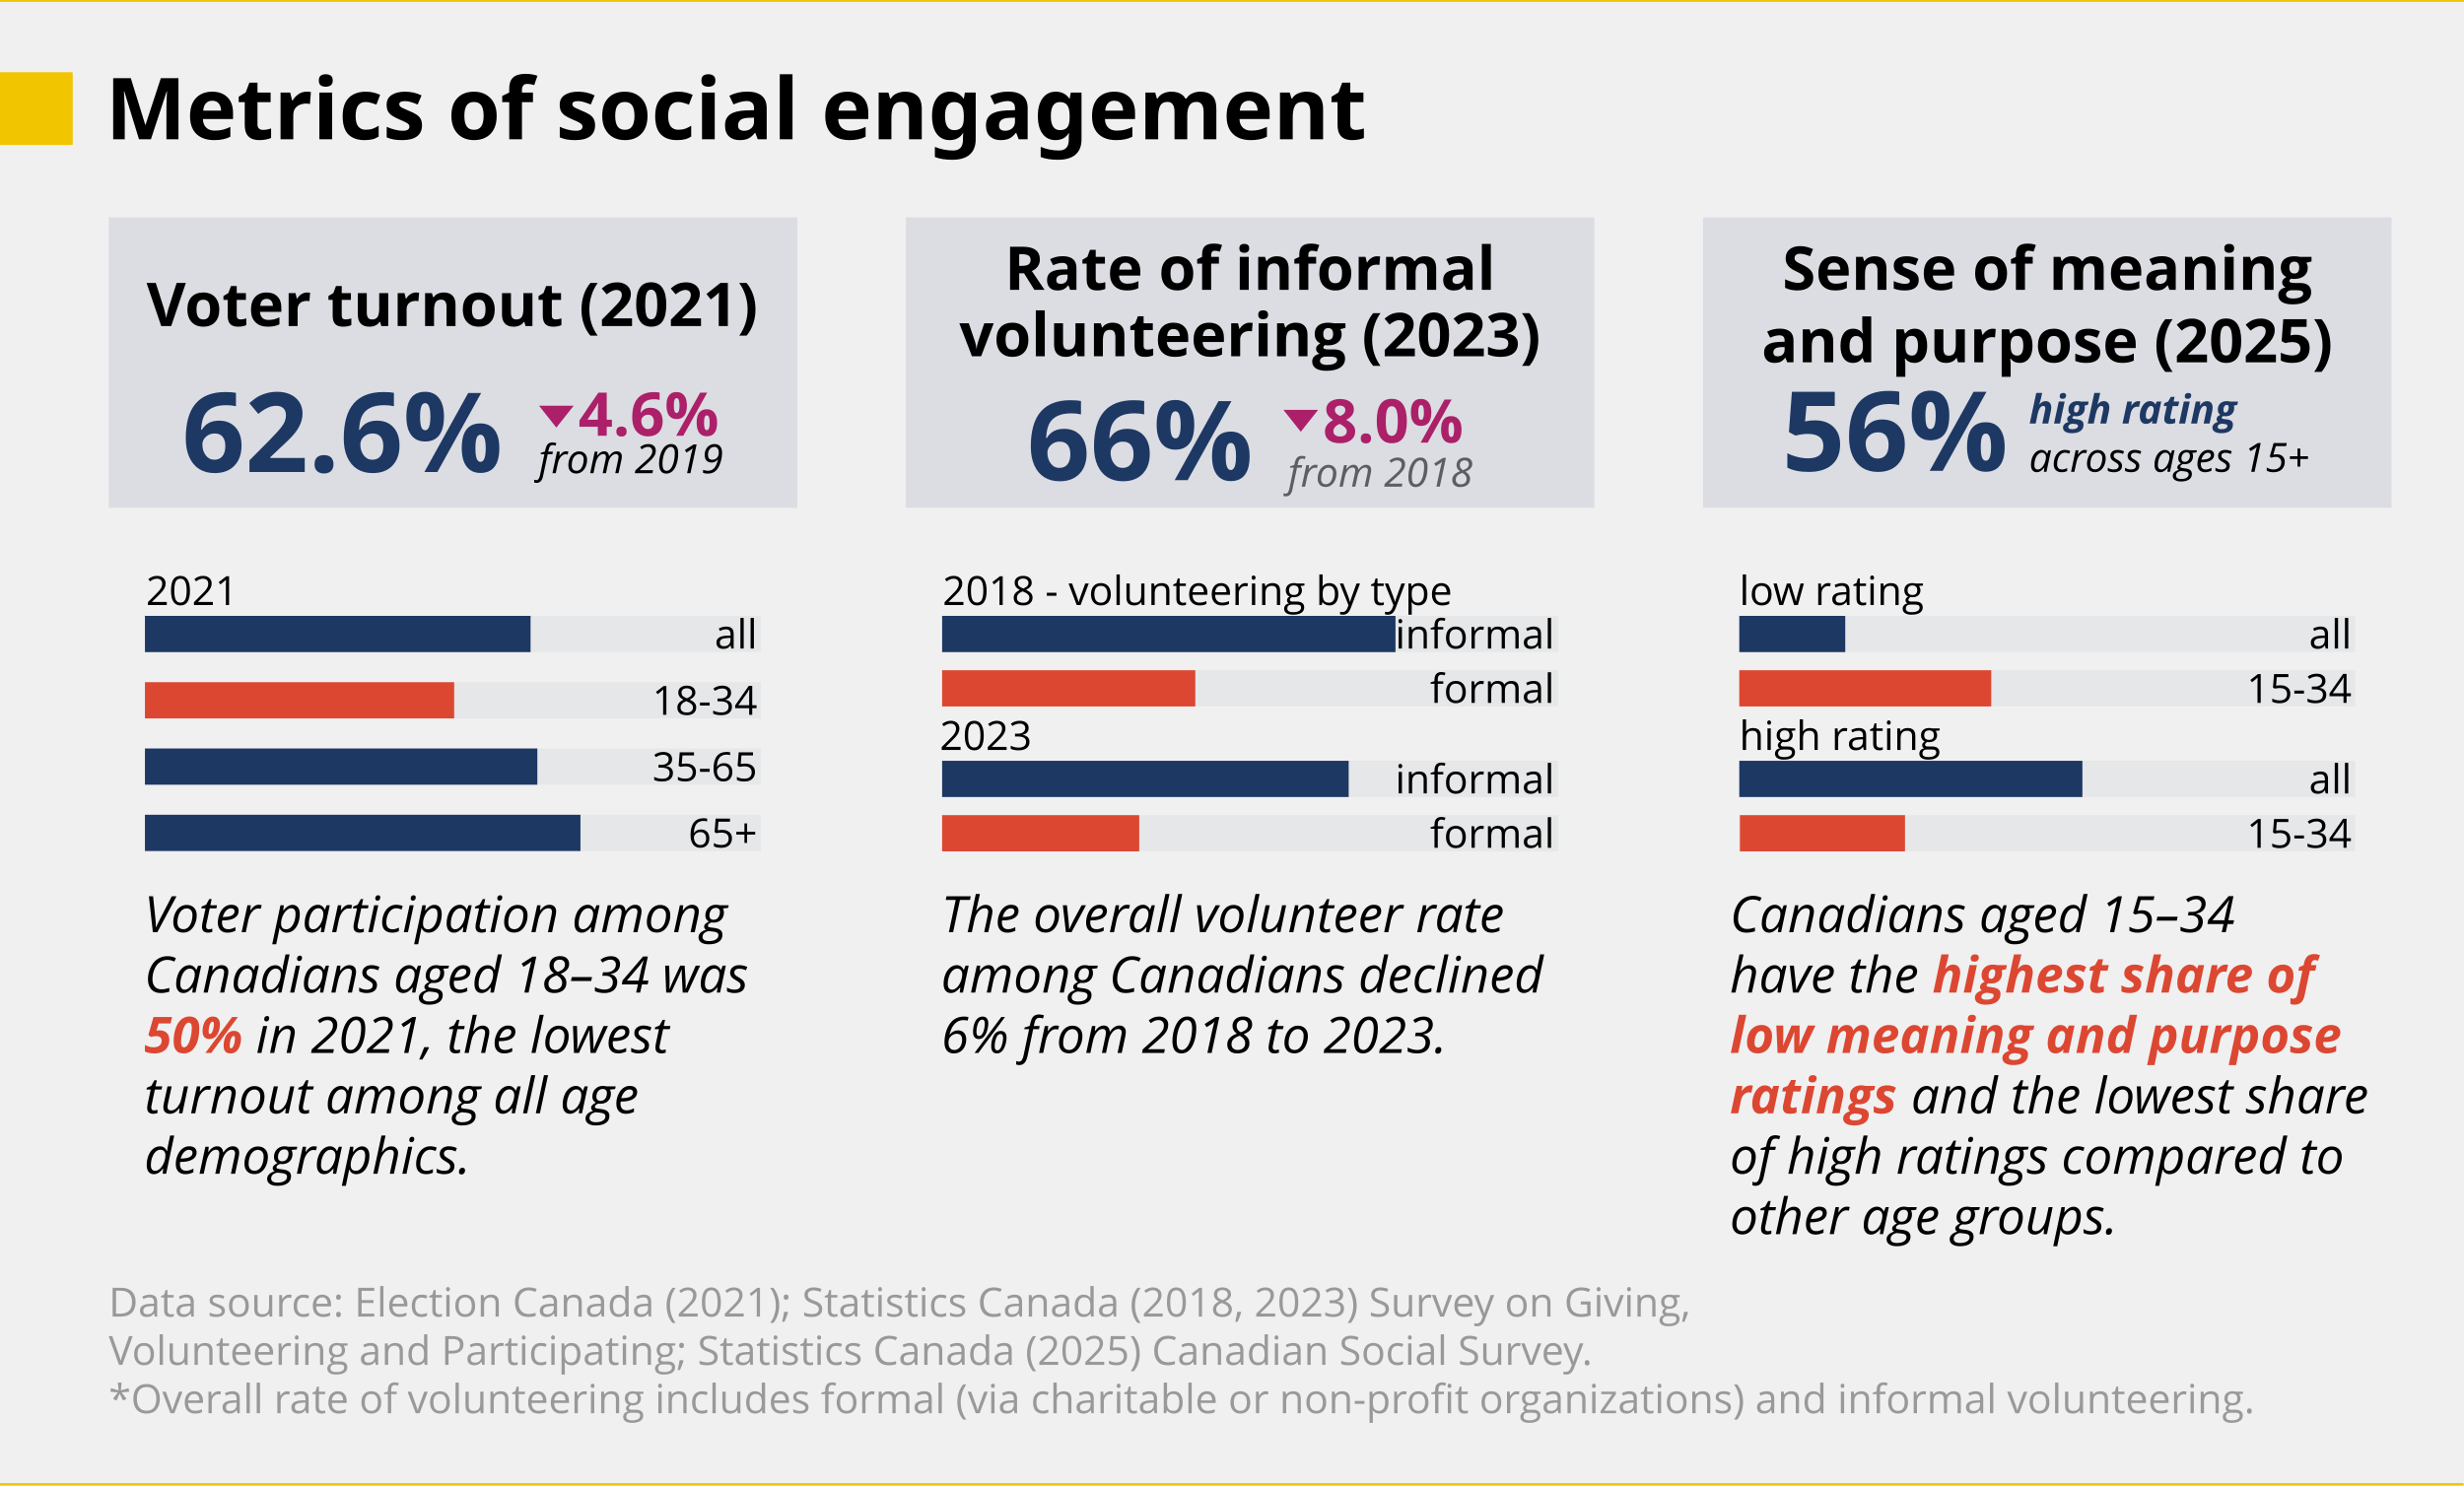
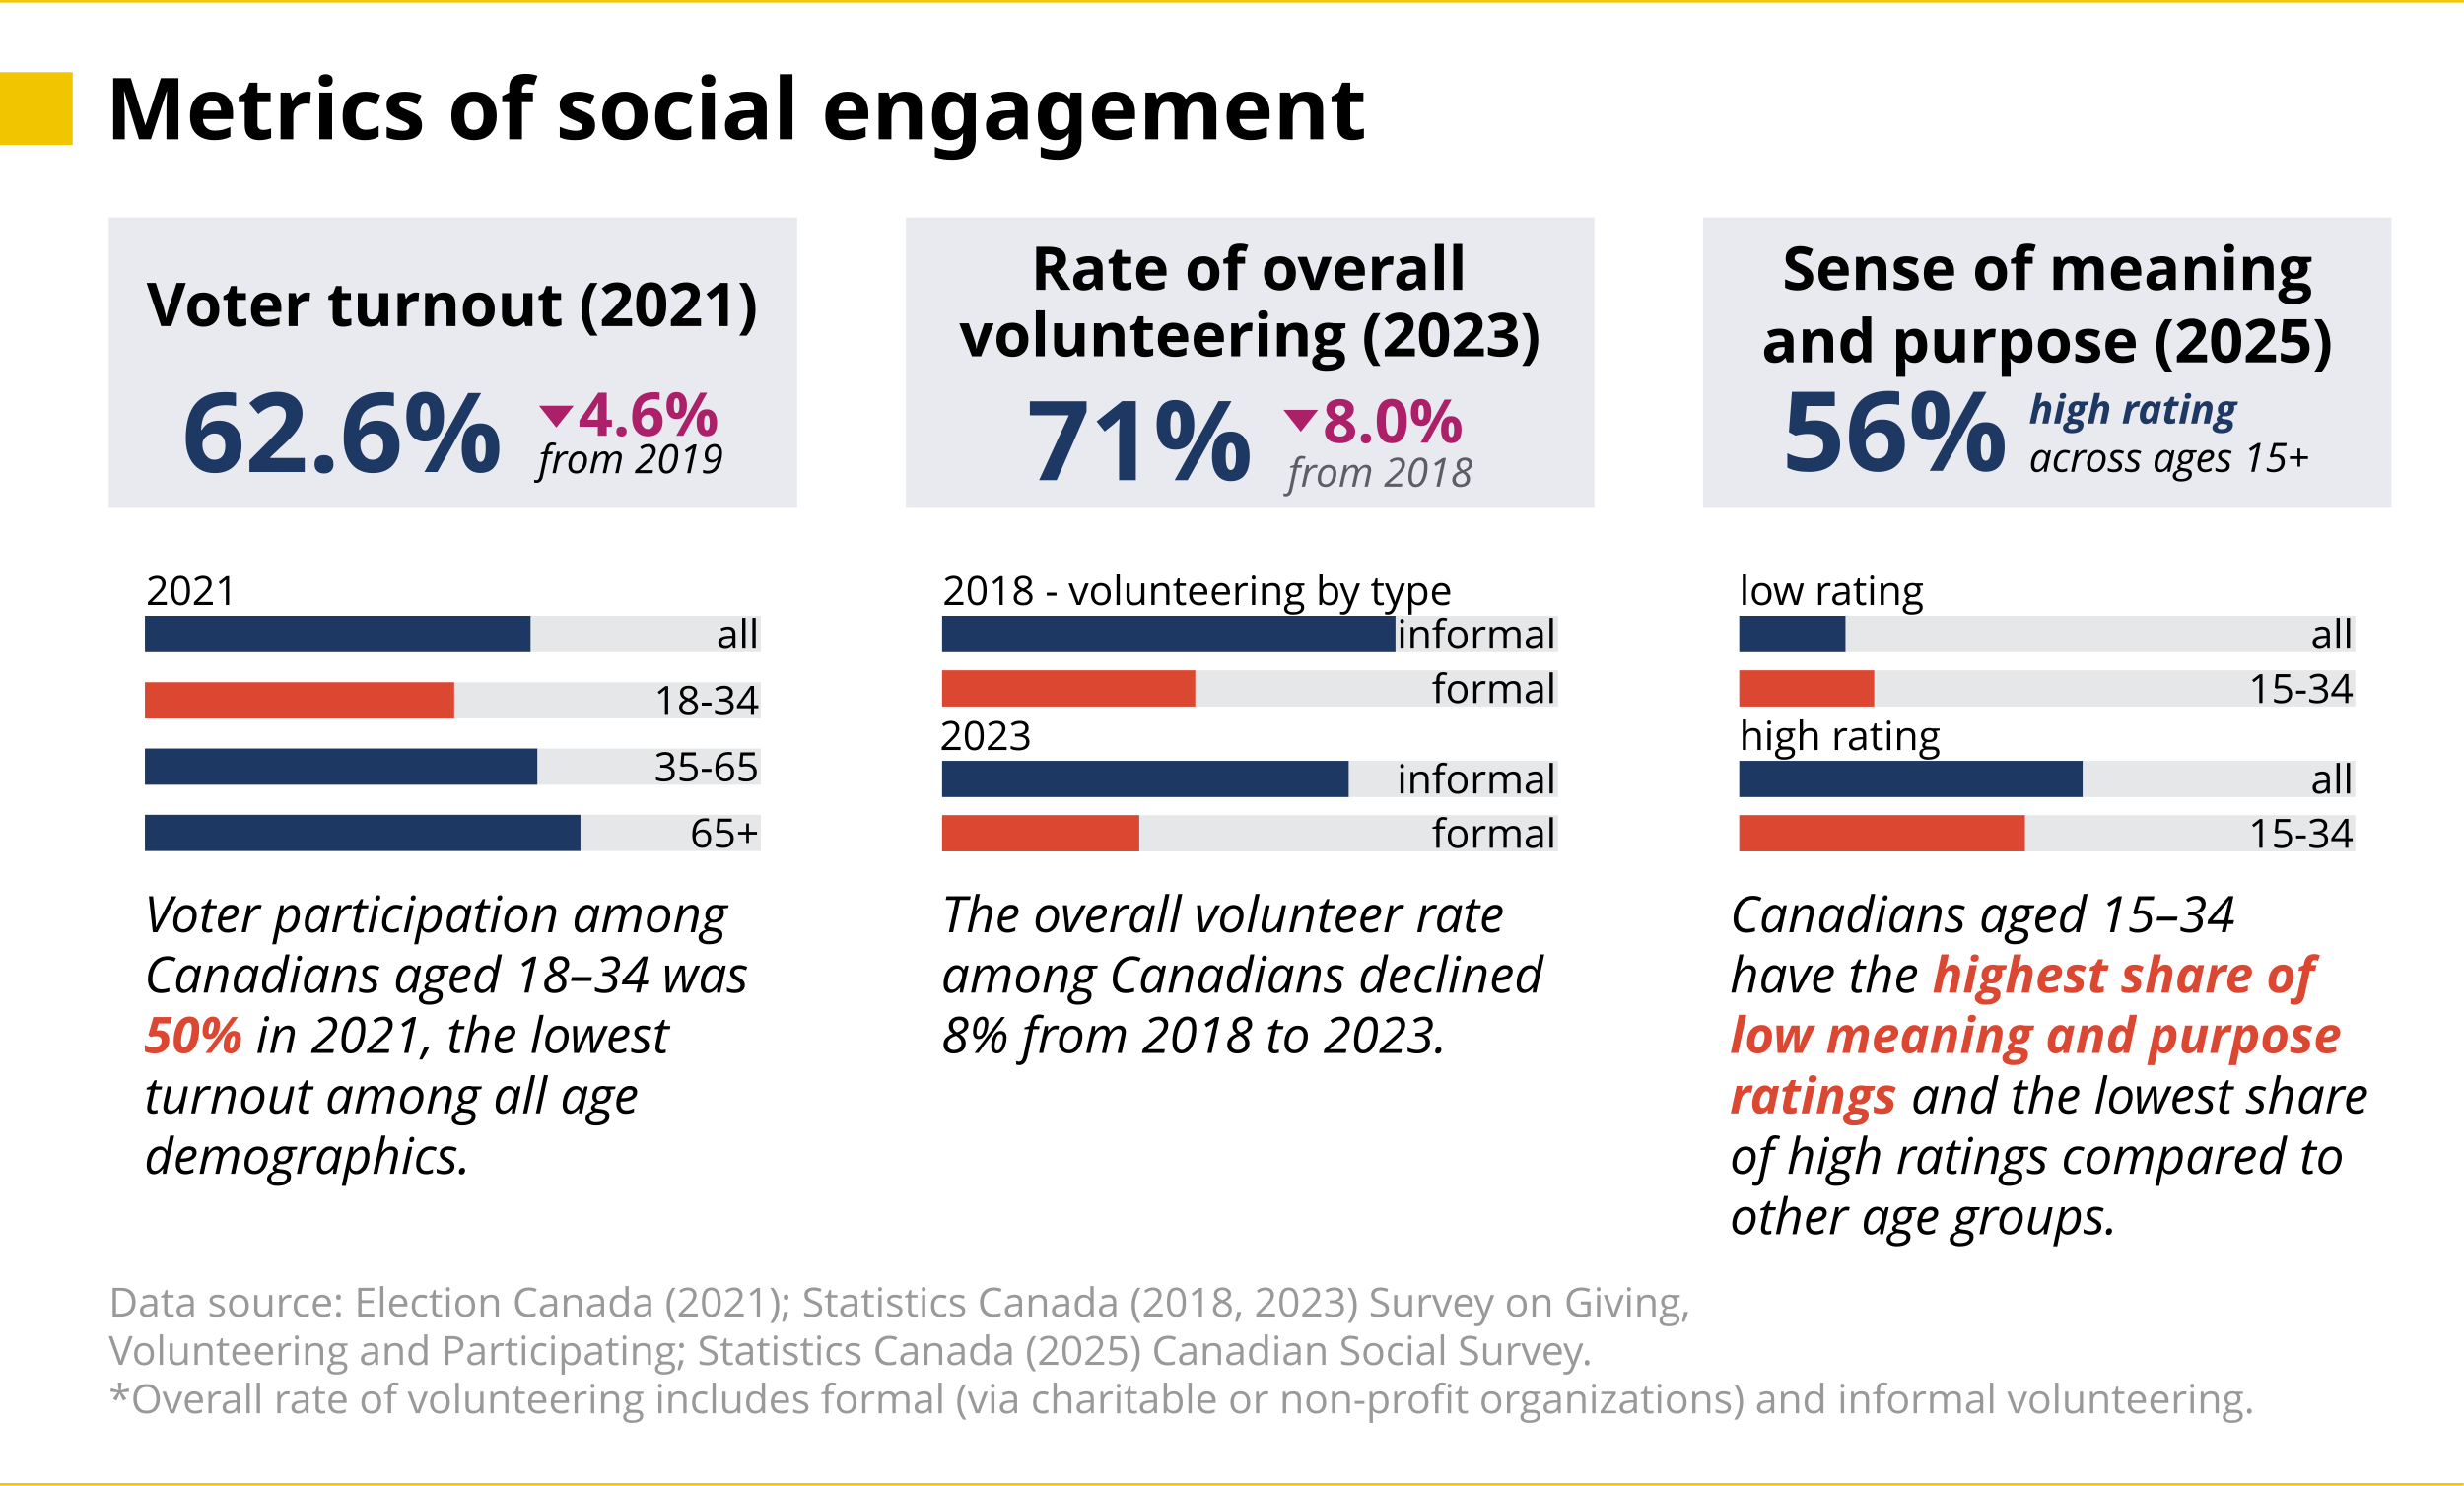
- <svg xmlns="http://www.w3.org/2000/svg" id="Layer_1" data-name="Layer 1" width="6.8in" height="4.1in" viewBox="0 0 489.6 295.2">
-   <g>
-     <rect x="187.2" y="133.2" width="122.4" height="7.2" fill="#e6e7e8" />
-     <rect x="187.2" y="133.2" width="50.306" height="7.2" fill="#dc4732" />
+ <svg xmlns="http://www.w3.org/2000/svg" width="6.8in" height="4.1in" viewBox="0 0 489.6 295.2">
+   <g id="white">
+     <rect width="489.6" height="295.2" fill="#fff" />
  </g>
-   <g>
-     <rect x="187.2" y="162" width="122.4" height="7.2" fill="#e6e7e8" />
-     <rect x="187.2" y="162" width="39.168" height="7.2" fill="#dc4732" />
-   </g>
-   <g>
-     <rect x="187.2" y="122.4" width="122.4" height="7.2" fill="#e6e7e8" />
-     <rect x="187.2" y="122.4" width="90.086" height="7.2" fill="#1e3864" />
-   </g>
-   <g>
-     <rect x="187.2" y="151.2" width="122.4" height="7.2" fill="#e6e7e8" />
-     <rect x="187.2" y="151.2" width="80.784" height="7.2" fill="#1e3864" />
-   </g>
-   <rect id="rect90" x="180" y="43.2" width="136.8" height="57.725" fill="rgba(30, 55, 101, .102)" />
-   <rect id="rect90-3" x="338.4" y="43.2" width="136.8" height="57.725" fill="rgba(30, 55, 101, .102)" />
-   <rect id="rect90-7" x="21.6" y="43.2" width="136.8" height="57.725" fill="rgba(30, 55, 101, .102)" />
-   <g id="text64" isolation="isolate">
-     <g id="text3" isolation="isolate">
-       <text transform="translate(21.6 261.657)" fill="#999" font-family="OpenSans, 'Open Sans'" font-size="8" isolation="isolate">
-         <tspan x="0" y="0">Data source: Election Canada (2021); Statistics Canada (2018, 2023) Survey on Giving, </tspan>
-       </text>
-       <text transform="translate(21.6 271.257)" fill="#999" font-family="OpenSans, 'Open Sans'" font-size="8" isolation="isolate">
-         <tspan x="0" y="0">Volunteering and Participating; Statistics Canada (2025) Canadian Social Survey. </tspan>
-       </text>
-       <text transform="translate(21.6 280.857)" fill="#999" font-family="OpenSans, 'Open Sans'" font-size="8" isolation="isolate">
-         <tspan x="0" y="0">*Overall rate of volunteering includes formal (via charitable or non-profit organizations) and informal volunteering.</tspan>
-       </text>
-     </g>
-   </g>
-   <rect id="rect75" x="0" y="14.4" width="14.4" height="14.4" fill="#f1c500" />
-   <path id="path37" d="M-.069,294.993h489.6" fill="none" stroke="#f1c500" stroke-miterlimit="2.25" stroke-width=".5" />
-   <path id="path37-2" d="M0,.125h489.6" fill="none" stroke="#f1c500" stroke-miterlimit="2.25" stroke-width=".5" />
-   <rect id="rect72" x="0" y="14.4" width="14.4" height="14.4" fill="#f1c500" />
-   <g id="text4" isolation="isolate">
-     <text transform="translate(20.96 27.675)" font-family="TradeGothicLT-Bold, 'TradeGothic LT Bold'" font-size="17" font-weight="700" isolation="isolate">
-       <tspan x="0" y="0">Metrics of social engagement</tspan>
-     </text>
-   </g>
-   <g id="text5" isolation="isolate">
-     <text transform="translate(28.999 120.244)" font-family="OpenSans, 'Open Sans'" font-size="8" isolation="isolate">
-       <tspan x="0" y="0">2021</tspan>
-     </text>
-   </g>
-   <g id="text6" isolation="isolate">
-     <text transform="translate(29.127 64.8)" font-family="OpenSans-Bold, 'Open Sans'" font-size="12" font-weight="700" isolation="isolate">
-       <tspan x="0" y="0">Voter turnout (2021)</tspan>
-     </text>
-   </g>
-   <g id="g7">
-     <rect id="rect6" x="28.8" y="148.753" width="122.4" height="7.2" fill="#e6e7e8" />
-     <rect id="rect7" x="28.8" y="148.753" width="77.969" height="7.2" fill="#1e3864" />
-   </g>
-   <g id="g9">
-     <rect id="rect8" x="28.8" y="161.929" width="122.4" height="7.2" fill="#e6e7e8" />
-     <rect id="rect9" x="28.8" y="161.929" width="86.537" height="7.2" fill="#1e3864" />
-   </g>
-   <g id="g11">
-     <rect id="rect10" x="28.8" y="135.576" width="122.4" height="7.2" fill="#e6e7e8" />
-     <rect id="rect11" x="28.8" y="135.576" width="61.445" height="7.2" fill="#dc4732" />
-   </g>
-   <g id="g13">
-     <rect id="rect12" x="28.8" y="122.4" width="122.4" height="7.2" fill="#e6e7e8" />
-     <rect id="rect13" x="28.8" y="122.4" width="76.623" height="7.2" fill="#1e3864" />
-   </g>
-   <g id="g15">
-     <g id="text13" isolation="isolate">
-       <text transform="translate(36.132 93.804)" fill="#1e3864" font-family="OpenSans-Bold, 'Open Sans'" font-size="22" font-weight="700" isolation="isolate">
-         <tspan x="0" y="0">62.6%</tspan>
-       </text>
-     </g>
-     <g id="g14">
-       <g id="text14" isolation="isolate">
-         <text transform="translate(114.93 86.598)" fill="#ab2069" font-family="OpenSans-Bold, 'Open Sans'" font-size="12" font-weight="700" isolation="isolate">
-           <tspan x="0" y="0">4.6%</tspan>
-         </text>
-       </g>
-       <polygon id="polygon14" points="110.546 84.98 113.988 80.635 107.104 80.635 110.546 84.98" fill="#ab2069" />
-     </g>
-     <g id="text15" isolation="isolate">
-       <text transform="translate(107.032 94.046)" font-family="OpenSans-Italic, 'Open Sans'" font-size="8" font-style="italic" font-variation-settings="'wght' 400, 'wdth' 100" isolation="isolate">
-         <tspan x="0" y="0">from 2019</tspan>
-       </text>
-     </g>
-   </g>
-   <g id="text29" isolation="isolate">
-     <text transform="translate(28.668 185.265)" font-family="OpenSans-Italic, 'Open Sans'" font-size="10" font-style="italic" font-variation-settings="'wght' 400, 'wdth' 100" isolation="isolate">
-       <tspan x="0" y="0">Voter participation among</tspan>
-     </text>
-     <text transform="translate(28.668 197.265)" font-family="OpenSans-Italic, 'Open Sans'" font-size="10" font-style="italic" font-variation-settings="'wght' 400, 'wdth' 100" isolation="isolate">
-       <tspan x="0" y="0">Canadians aged 18–34 was</tspan>
-     </text>
-     <text transform="translate(28.668 209.265)" fill="#dc4732" font-family="OpenSans-BoldItalic, 'Open Sans'" font-size="10" font-style="italic" font-weight="700" isolation="isolate">
-       <tspan x="0" y="0">50%</tspan>
-     </text>
-     <text transform="translate(48.243 209.265)" font-family="OpenSans-Italic, 'Open Sans'" font-size="10" font-style="italic" font-variation-settings="'wght' 400, 'wdth' 100" isolation="isolate">
-       <tspan x="0" y="0" xml:space="preserve"> in 2021, the lowest </tspan>
-     </text>
-     <text transform="translate(28.668 221.265)" font-family="OpenSans-Italic, 'Open Sans'" font-size="10" font-style="italic" font-variation-settings="'wght' 400, 'wdth' 100" isolation="isolate">
-       <tspan x="0" y="0">turnout among all age</tspan>
-     </text>
-     <text transform="translate(28.668 233.265)" font-family="OpenSans-Italic, 'Open Sans'" font-size="10" font-style="italic" font-variation-settings="'wght' 400, 'wdth' 100" isolation="isolate">
-       <tspan x="0" y="0">demographics.</tspan>
-     </text>
-   </g>
-   <g id="text31" isolation="isolate">
-     <text transform="translate(199.626 57.6)" font-family="OpenSans-Bold, 'Open Sans'" font-size="12" font-weight="700" isolation="isolate">
-       <tspan x="0" y="0">Rate of informal</tspan>
-     </text>
-     <text transform="translate(190.624 70.8)" font-family="OpenSans-Bold, 'Open Sans'" font-size="12" font-weight="700" isolation="isolate">
-       <tspan x="0" y="0">volunteering (2023)</tspan>
-     </text>
-   </g>
-   <g>
-     <g id="text32" isolation="isolate">
-       <text transform="translate(204.041 95.428)" fill="#1e3864" font-family="OpenSans-Bold, 'Open Sans'" font-size="22" font-weight="700" isolation="isolate">
-         <tspan x="0" y="0">66%</tspan>
-       </text>
-     </g>
-     <g id="g33">
-       <g id="text33" isolation="isolate">
-         <text transform="translate(262.849 87.965)" fill="#ab2069" font-family="OpenSans-Bold, 'Open Sans'" font-size="12" font-weight="700" isolation="isolate">
-           <tspan x="0" y="0">8.0%</tspan>
-         </text>
-       </g>
-       <polygon id="polygon33" points="258.465 85.806 261.907 81.461 255.023 81.461 258.465 85.806" fill="#ab2069" />
-     </g>
-     <g id="text34" isolation="isolate">
-       <text transform="translate(255.923 96.724)" fill="#5e5c64" font-family="OpenSans-Italic, 'Open Sans'" font-size="8" font-style="italic" font-variation-settings="'wght' 400, 'wdth' 100" isolation="isolate">
-         <tspan x="0" y="0">from 2018</tspan>
-       </text>
-     </g>
-   </g>
-   <g id="g36">
-     <g id="text35" isolation="isolate">
-       <text transform="translate(187.295 120.244)" font-family="OpenSans, 'Open Sans'" font-size="8" isolation="isolate">
-         <tspan x="0" y="0">2018 - volunteering by type</tspan>
-       </text>
-     </g>
-     <g id="text36" isolation="isolate">
-       <text transform="translate(186.727 149.044)" font-family="OpenSans, 'Open Sans'" font-size="8" isolation="isolate">
-         <tspan x="0" y="0">2023</tspan>
-       </text>
-     </g>
-   </g>
-   <g id="text46" isolation="isolate">
-     <text transform="translate(187.011 185.265)" font-family="OpenSans-Italic, 'Open Sans'" font-size="10" font-style="italic" font-variation-settings="'wght' 400, 'wdth' 100" isolation="isolate">
-       <tspan x="0" y="0">The overall volunteer rate </tspan>
-       <tspan x="0" y="12">among Canadians declined</tspan>
-       <tspan x="0" y="24">6% from 2018 to 2023.</tspan>
-     </text>
-   </g>
-   <g id="text58" isolation="isolate">
-     <text transform="translate(354.157 57.6)" font-family="OpenSans-Bold, 'Open Sans'" font-size="12" font-weight="700" isolation="isolate">
-       <tspan x="0" y="0">Sense of meaning</tspan>
-     </text>
-     <text transform="translate(350.026 72)" font-family="OpenSans-Bold, 'Open Sans'" font-size="12" font-weight="700" isolation="isolate">
-       <tspan x="0" y="0">and purpose (2025)</tspan>
-     </text>
-   </g>
-   <g id="g65">
-     <g id="text59" isolation="isolate">
-       <text transform="translate(354.07 93.572)" fill="#1e3864" font-family="OpenSans-Bold, 'Open Sans'" font-size="22" font-weight="700" isolation="isolate">
-         <tspan x="0" y="0">56%</tspan>
-       </text>
-     </g>
-     <g id="text65" isolation="isolate">
-       <text transform="translate(403.167 84.172)" fill="#1e3864" font-family="OpenSans-BoldItalic, 'Open Sans'" font-size="8" font-style="italic" font-weight="700" isolation="isolate">
-         <tspan x="0" y="0">high</tspan>
-       </text>
-       <text transform="translate(421.612 84.172)" fill="#1e3864" font-family="OpenSans-BoldItalic, 'Open Sans'" font-size="8" font-style="italic" font-weight="700" isolation="isolate">
-         <tspan x="0" y="0">rating</tspan>
-       </text>
-       <text transform="translate(403.167 93.772)" font-family="OpenSans-Italic, 'Open Sans'" font-size="8" font-style="italic" font-variation-settings="'wght' 400, 'wdth' 100" isolation="isolate">
-         <tspan x="0" y="0">across ages 15+</tspan>
-       </text>
-     </g>
-   </g>
-   <g id="text76" isolation="isolate">
-     <text transform="translate(343.73 185.265)" font-family="OpenSans-Italic, 'Open Sans'" font-size="10" font-style="italic" font-variation-settings="'wght' 400, 'wdth' 100" isolation="isolate">
-       <tspan x="0" y="0">Canadians aged 15–34</tspan>
-     </text>
-     <text transform="translate(343.73 197.265)" font-family="OpenSans-Italic, 'Open Sans'" font-size="10" font-style="italic" font-variation-settings="'wght' 400, 'wdth' 100" isolation="isolate">
-       <tspan x="0" y="0">have the</tspan>
-     </text>
-     <text transform="translate(383.964 197.265)" fill="#dc4732" font-family="OpenSans-BoldItalic, 'Open Sans'" font-size="10" font-style="italic" font-weight="700" isolation="isolate">
-       <tspan x="0" y="0">highest share of</tspan>
-     </text>
-     <text transform="translate(343.73 209.265)" fill="#dc4732" font-family="OpenSans-BoldItalic, 'Open Sans'" font-size="10" font-style="italic" font-weight="700" isolation="isolate">
-       <tspan x="0" y="0">low meaning and purpose</tspan>
-     </text>
-     <text transform="translate(343.73 221.265)" fill="#dc4732" font-family="OpenSans-BoldItalic, 'Open Sans'" font-size="10" font-style="italic" font-weight="700" isolation="isolate">
-       <tspan x="0" y="0">ratings</tspan>
-     </text>
-     <text transform="translate(379.731 221.265)" font-family="OpenSans-Italic, 'Open Sans'" font-size="10" font-style="italic" font-variation-settings="'wght' 400, 'wdth' 100" isolation="isolate">
-       <tspan x="0" y="0">and the lowest share</tspan>
-     </text>
-     <text transform="translate(343.73 233.265)" font-family="OpenSans-Italic, 'Open Sans'" font-size="10" font-style="italic" font-variation-settings="'wght' 400, 'wdth' 100" isolation="isolate">
-       <tspan x="0" y="0">of high ratings compared to</tspan>
-     </text>
-     <text transform="translate(343.73 245.265)" font-family="OpenSans-Italic, 'Open Sans'" font-size="10" font-style="italic" font-variation-settings="'wght' 400, 'wdth' 100" isolation="isolate">
-       <tspan x="0" y="0">other age groups.</tspan>
-     </text>
-   </g>
-   <g id="text77" isolation="isolate">
-     <text transform="translate(407.238 128.661)" font-family="OpenSans, 'Open Sans'" font-size="8" isolation="isolate">
-       <tspan x="0" y="0">volunteer rate</tspan>
-     </text>
-   </g>
-   <g id="g78">
-     <rect id="rect77" x="345.6" y="122.4" width="122.4" height="7.2" fill="#e6e7e8" />
-     <rect id="rect78" x="345.6" y="122.4" width="21.053" height="7.2" fill="#1e3864" />
-   </g>
-   <g id="g80">
-     <rect id="rect79" x="345.6" y="151.2" width="122.4" height="7.2" fill="#e6e7e8" />
-     <rect id="rect80" x="345.6" y="151.2" width="68.177" height="7.2" fill="#1e3864" />
-   </g>
-   <g id="g82">
-     <rect id="rect81" x="345.6" y="133.2" width="122.4" height="7.2" fill="#e6e7e8" />
-     <rect id="rect82" x="345.6" y="133.2" width="50.062" height="7.2" fill="#dc4732" />
-   </g>
-   <g id="g84">
-     <rect id="rect83" x="345.6" y="162" width="122.4" height="7.2" fill="#e6e7e8" />
-     <rect id="rect84" x="345.722" y="162" width="32.803" height="7.2" fill="#dc4732" />
-   </g>
-   <g id="text84" isolation="isolate">
-     <text transform="translate(345.6 120.244)" font-family="OpenSans, 'Open Sans'" font-size="8" isolation="isolate">
-       <tspan x="0" y="0">low rating</tspan>
-     </text>
-   </g>
-   <g id="text85" isolation="isolate">
-     <text transform="translate(345.6 149.044)" font-family="OpenSans, 'Open Sans'" font-size="8" isolation="isolate">
-       <tspan x="0" y="0">high rating</tspan>
-     </text>
-   </g>
-   <g>
-     <g id="text16" isolation="isolate">
-       <text transform="translate(141.984 128.884)" font-family="OpenSans, 'Open Sans'" font-size="8" isolation="isolate">
-         <tspan x="0" y="0">all</tspan>
-       </text>
-     </g>
-     <g id="text17" isolation="isolate">
-       <text transform="translate(129.609 142.06)" font-family="OpenSans, 'Open Sans'" font-size="8" isolation="isolate">
-         <tspan x="0" y="0">18-34</tspan>
-       </text>
-     </g>
-     <g id="text18" isolation="isolate">
-       <text transform="translate(129.609 155.236)" font-family="OpenSans, 'Open Sans'" font-size="8" isolation="isolate">
-         <tspan x="0" y="0">35-65</tspan>
-       </text>
-     </g>
-     <g id="text19" isolation="isolate">
-       <text transform="translate(136.757 168.413)" font-family="OpenSans, 'Open Sans'" font-size="8" isolation="isolate">
-         <tspan x="0" y="0">65+</tspan>
-       </text>
-     </g>
-     <g id="text54" isolation="isolate">
-       <text transform="translate(277.224 157.683)" font-family="OpenSans, 'Open Sans'" font-size="8" isolation="isolate">
-         <tspan x="0" y="0">informal</tspan>
-       </text>
-     </g>
-     <g id="text55" isolation="isolate">
-       <text transform="translate(284.157 139.683)" font-family="OpenSans, 'Open Sans'" font-size="8" isolation="isolate">
-         <tspan x="0" y="0">formal</tspan>
-       </text>
-     </g>
-     <g id="text56" isolation="isolate">
-       <text transform="translate(284.158 168.483)" font-family="OpenSans, 'Open Sans'" font-size="8" isolation="isolate">
-         <tspan x="0" y="0">formal</tspan>
-       </text>
-     </g>
-     <g id="text86" isolation="isolate">
-       <text transform="translate(458.784 128.883)" font-family="OpenSans, 'Open Sans'" font-size="8" isolation="isolate">
-         <tspan x="0" y="0">all</tspan>
-       </text>
-     </g>
-     <g id="text87" isolation="isolate">
-       <text transform="translate(446.409 139.683)" font-family="OpenSans, 'Open Sans'" font-size="8" isolation="isolate">
-         <tspan x="0" y="0">15-34</tspan>
-       </text>
-     </g>
-     <g id="text88" isolation="isolate">
-       <text transform="translate(458.784 157.684)" font-family="OpenSans, 'Open Sans'" font-size="8" isolation="isolate">
-         <tspan x="0" y="0">all</tspan>
-       </text>
-     </g>
-     <g id="text89" isolation="isolate">
-       <text transform="translate(446.409 168.484)" font-family="OpenSans, 'Open Sans'" font-size="8" isolation="isolate">
-         <tspan x="0" y="0">15-34</tspan>
-       </text>
-     </g>
-     <g id="text53">
-       <text transform="translate(277.224 128.884)" font-family="OpenSans, 'Open Sans'" font-size="8" isolation="isolate">
-         <tspan x="0" y="0">informal</tspan>
-       </text>
+   <g id="Layer_1" data-name="Layer 1">
+     <g>
+       <rect x="345.6" y="133.2" width="122.4" height="7.2" fill="#e6e7e8" />
+       <rect x="345.6" y="133.2" width="26.816" height="7.2" fill="#dc4732" />
+     </g>
+     <g>
+       <rect x="345.6" y="162" width="122.4" height="7.2" fill="#e6e7e8" />
+       <rect x="345.6" y="162" width="56.756" height="7.2" fill="#dc4732" />
+     </g>
+     <g>
+       <rect x="345.6" y="122.4" width="122.4" height="7.2" fill="#e6e7e8" />
+       <rect x="345.6" y="122.4" width="21.099" height="7.2" fill="#1e3864" />
+     </g>
+     <g>
+       <rect x="345.6" y="151.2" width="122.4" height="7.2" fill="#e6e7e8" />
+       <rect x="345.6" y="151.2" width="68.224" height="7.2" fill="#1e3864" />
+     </g>
+     <g>
+       <rect x="187.2" y="133.2" width="122.4" height="7.2" fill="#e6e7e8" />
+       <rect x="187.2" y="133.2" width="50.306" height="7.2" fill="#dc4732" />
+     </g>
+     <g>
+       <rect x="187.2" y="162" width="122.4" height="7.2" fill="#e6e7e8" />
+       <rect x="187.2" y="162" width="39.168" height="7.2" fill="#dc4732" />
+     </g>
+     <g>
+       <rect x="187.2" y="122.4" width="122.4" height="7.2" fill="#e6e7e8" />
+       <rect x="187.2" y="122.4" width="90.086" height="7.2" fill="#1e3864" />
+     </g>
+     <g>
+       <rect x="187.2" y="151.2" width="122.4" height="7.2" fill="#e6e7e8" />
+       <rect x="187.2" y="151.2" width="80.784" height="7.2" fill="#1e3864" />
+     </g>
+     <rect id="rect90" x="180" y="43.2" width="136.8" height="57.725" fill="rgba(30, 55, 101, .102)" />
+     <rect id="rect90-3" x="338.4" y="43.2" width="136.8" height="57.725" fill="rgba(30, 55, 101, .102)" />
+     <rect id="rect90-7" x="21.6" y="43.2" width="136.8" height="57.725" fill="rgba(30, 55, 101, .102)" />
+     <g id="text64" isolation="isolate">
+       <g id="text3" isolation="isolate">
+         <g isolation="isolate">
+           <g isolation="isolate">
+             <text transform="translate(21.6 261.657)" fill="#999" font-family="OpenSans, 'Open Sans'" font-size="8" isolation="isolate">
+               <tspan x="0" y="0">Data source: Election Canada (2021); Statistics Canada (2018, 2023) Survey on Giving,</tspan>
+             </text>
+           </g>
+         </g>
+         <g isolation="isolate">
+           <g isolation="isolate">
+             <text transform="translate(21.6 271.257)" fill="#999" font-family="OpenSans, 'Open Sans'" font-size="8" isolation="isolate">
+               <tspan x="0" y="0">Volunteering and Participating; Statistics Canada (2025) Canadian Social Survey.</tspan>
+             </text>
+           </g>
+         </g>
+         <g isolation="isolate">
+           <g isolation="isolate">
+             <text transform="translate(21.6 280.857)" fill="#999" font-family="OpenSans, 'Open Sans'" font-size="8" isolation="isolate">
+               <tspan x="0" y="0">*Overall rate of volunteering includes formal (via charitable or non-profit organizations) and informal volunteering.</tspan>
+             </text>
+           </g>
+         </g>
+       </g>
+     </g>
+     <rect id="rect75" x="0" y="14.4" width="14.4" height="14.4" fill="#f1c500" />
+     <path id="path37" d="M-.069,294.993h489.6" fill="none" stroke="#f1c500" stroke-miterlimit="2.25" stroke-width=".5" />
+     <path id="path37-2" d="M0,.26h489.6" fill="none" stroke="#f1c500" stroke-miterlimit="2.25" stroke-width=".5" />
+     <rect id="rect72" x="0" y="14.4" width="14.4" height="14.4" fill="#f1c500" />
+     <g id="text4" isolation="isolate">
+       <g isolation="isolate">
+         <g isolation="isolate">
+           <text transform="translate(20.96 27.675)" font-family="TradeGothicLT-Bold, 'TradeGothic LT Bold'" font-size="17" font-weight="700" isolation="isolate">
+             <tspan x="0" y="0">Metrics of social engagement</tspan>
+           </text>
+         </g>
+       </g>
+     </g>
+     <g id="text5" isolation="isolate">
+       <g isolation="isolate">
+         <g isolation="isolate">
+           <text transform="translate(28.999 120.244)" font-family="OpenSans, 'Open Sans'" font-size="8" isolation="isolate">
+             <tspan x="0" y="0">2021</tspan>
+           </text>
+         </g>
+       </g>
+     </g>
+     <g id="text6" isolation="isolate">
+       <g isolation="isolate">
+         <g isolation="isolate">
+           <text transform="translate(29.127 64.8)" font-family="OpenSans-Bold, 'Open Sans'" font-size="12" font-weight="700" isolation="isolate">
+             <tspan x="0" y="0">Voter turnout (2021)</tspan>
+           </text>
+         </g>
+       </g>
+     </g>
+     <g id="g7">
+       <rect id="rect6" x="28.8" y="148.753" width="122.4" height="7.2" fill="#e6e7e8" />
+       <rect id="rect7" x="28.8" y="148.753" width="77.969" height="7.2" fill="#1e3864" />
+     </g>
+     <g id="g9">
+       <rect id="rect8" x="28.8" y="161.929" width="122.4" height="7.2" fill="#e6e7e8" />
+       <rect id="rect9" x="28.8" y="161.929" width="86.537" height="7.2" fill="#1e3864" />
+     </g>
+     <g id="g11">
+       <rect id="rect10" x="28.8" y="135.576" width="122.4" height="7.2" fill="#e6e7e8" />
+       <rect id="rect11" x="28.8" y="135.576" width="61.445" height="7.2" fill="#dc4732" />
+     </g>
+     <g id="g13">
+       <rect id="rect12" x="28.8" y="122.4" width="122.4" height="7.2" fill="#e6e7e8" />
+       <rect id="rect13" x="28.8" y="122.4" width="76.623" height="7.2" fill="#1e3864" />
+     </g>
+     <g id="g15">
+       <g id="text13" isolation="isolate">
+         <g isolation="isolate">
+           <g isolation="isolate">
+             <text transform="translate(36.132 93.804)" fill="#1e3864" font-family="OpenSans-Bold, 'Open Sans'" font-size="22" font-weight="700" isolation="isolate">
+               <tspan x="0" y="0">62.6%</tspan>
+             </text>
+           </g>
+         </g>
+       </g>
+       <g id="g14">
+         <g id="text14" isolation="isolate">
+           <g isolation="isolate">
+             <g isolation="isolate">
+               <text transform="translate(114.93 86.598)" fill="#ab2069" font-family="OpenSans-Bold, 'Open Sans'" font-size="12" font-weight="700" isolation="isolate">
+                 <tspan x="0" y="0">4.6%</tspan>
+               </text>
+             </g>
+           </g>
+         </g>
+         <polygon id="polygon14" points="110.546 84.98 113.988 80.635 107.104 80.635 110.546 84.98" fill="#ab2069" />
+       </g>
+       <g id="text15" isolation="isolate">
+         <g isolation="isolate">
+           <g isolation="isolate">
+             <text transform="translate(107.032 94.046)" font-family="OpenSans-Italic, 'Open Sans'" font-size="8" font-style="italic" font-variation-settings="'wght' 400, 'wdth' 100" isolation="isolate">
+               <tspan x="0" y="0">from 2019</tspan>
+             </text>
+           </g>
+         </g>
+       </g>
+     </g>
+     <g id="text29" isolation="isolate">
+       <g isolation="isolate">
+         <g isolation="isolate">
+           <text transform="translate(28.668 185.265)" font-family="OpenSans-Italic, 'Open Sans'" font-size="10" font-style="italic" font-variation-settings="'wght' 400, 'wdth' 100" isolation="isolate">
+             <tspan x="0" y="0">Voter participation among</tspan>
+           </text>
+         </g>
+       </g>
+       <g isolation="isolate">
+         <g isolation="isolate">
+           <text transform="translate(28.668 197.265)" font-family="OpenSans-Italic, 'Open Sans'" font-size="10" font-style="italic" font-variation-settings="'wght' 400, 'wdth' 100" isolation="isolate">
+             <tspan x="0" y="0">Canadians aged 18–34 was</tspan>
+           </text>
+         </g>
+       </g>
+       <g isolation="isolate">
+         <g isolation="isolate">
+           <text transform="translate(28.668 209.265)" fill="#dc4732" font-family="OpenSans-BoldItalic, 'Open Sans'" font-size="10" font-style="italic" font-weight="700" isolation="isolate">
+             <tspan x="0" y="0">50%</tspan>
+           </text>
+         </g>
+       </g>
+       <g isolation="isolate">
+         <g isolation="isolate">
+           <text transform="translate(48.243 209.265)" font-family="OpenSans-Italic, 'Open Sans'" font-size="10" font-style="italic" font-variation-settings="'wght' 400, 'wdth' 100" isolation="isolate">
+             <tspan x="0" y="0" xml:space="preserve"> in 2021, the lowest </tspan>
+           </text>
+         </g>
+       </g>
+       <g isolation="isolate">
+         <g isolation="isolate">
+           <text transform="translate(28.668 221.265)" font-family="OpenSans-Italic, 'Open Sans'" font-size="10" font-style="italic" font-variation-settings="'wght' 400, 'wdth' 100" isolation="isolate">
+             <tspan x="0" y="0">turnout among all age</tspan>
+           </text>
+         </g>
+       </g>
+       <g isolation="isolate">
+         <g isolation="isolate">
+           <text transform="translate(28.668 233.265)" font-family="OpenSans-Italic, 'Open Sans'" font-size="10" font-style="italic" font-variation-settings="'wght' 400, 'wdth' 100" isolation="isolate">
+             <tspan x="0" y="0">demographics.</tspan>
+           </text>
+         </g>
+       </g>
+     </g>
+     <g id="text31" isolation="isolate">
+       <g isolation="isolate">
+         <g isolation="isolate">
+           <text transform="translate(204.827 57.6)" font-family="OpenSans-Bold, 'Open Sans'" font-size="12" font-weight="700" isolation="isolate">
+             <tspan x="0" y="0">Rate of overall</tspan>
+           </text>
+         </g>
+       </g>
+       <g isolation="isolate">
+         <g isolation="isolate">
+           <text transform="translate(190.624 70.8)" font-family="OpenSans-Bold, 'Open Sans'" font-size="12" font-weight="700" isolation="isolate">
+             <tspan x="0" y="0">volunteering (2023)</tspan>
+           </text>
+         </g>
+       </g>
+     </g>
+     <g>
+       <g id="text32" isolation="isolate">
+         <g isolation="isolate">
+           <g isolation="isolate">
+             <text transform="translate(204.041 95.428)" fill="#1e3864" font-family="OpenSans-Bold, 'Open Sans'" font-size="22" font-weight="700" isolation="isolate">
+               <tspan x="0" y="0">71%</tspan>
+             </text>
+           </g>
+         </g>
+       </g>
+       <g id="g33">
+         <g id="text33" isolation="isolate">
+           <g isolation="isolate">
+             <g isolation="isolate">
+               <text transform="translate(262.849 87.965)" fill="#ab2069" font-family="OpenSans-Bold, 'Open Sans'" font-size="12" font-weight="700" isolation="isolate">
+                 <tspan x="0" y="0">8.0%</tspan>
+               </text>
+             </g>
+           </g>
+         </g>
+         <polygon id="polygon33" points="258.465 85.806 261.907 81.461 255.023 81.461 258.465 85.806" fill="#ab2069" />
+       </g>
+       <g id="text34" isolation="isolate">
+         <g isolation="isolate">
+           <g isolation="isolate">
+             <text transform="translate(255.923 96.724)" fill="#5e5c64" font-family="OpenSans-Italic, 'Open Sans'" font-size="8" font-style="italic" font-variation-settings="'wght' 400, 'wdth' 100" isolation="isolate">
+               <tspan x="0" y="0">from 2018</tspan>
+             </text>
+           </g>
+         </g>
+       </g>
+     </g>
+     <g id="g36">
+       <g id="text35" isolation="isolate">
+         <g isolation="isolate">
+           <g isolation="isolate">
+             <text transform="translate(187.295 120.244)" font-family="OpenSans, 'Open Sans'" font-size="8" isolation="isolate">
+               <tspan x="0" y="0">2018 - volunteering by type</tspan>
+             </text>
+           </g>
+         </g>
+       </g>
+       <g id="text36" isolation="isolate">
+         <g isolation="isolate">
+           <g isolation="isolate">
+             <text transform="translate(186.727 149.044)" font-family="OpenSans, 'Open Sans'" font-size="8" isolation="isolate">
+               <tspan x="0" y="0">2023</tspan>
+             </text>
+           </g>
+         </g>
+       </g>
+     </g>
+     <g id="text46" isolation="isolate">
+       <g isolation="isolate">
+         <g isolation="isolate">
+           <text transform="translate(187.011 185.265)" font-family="OpenSans-Italic, 'Open Sans'" font-size="10" font-style="italic" font-variation-settings="'wght' 400, 'wdth' 100" isolation="isolate">
+             <tspan x="0" y="0">The overall volunteer rate</tspan>
+           </text>
+         </g>
+         <g isolation="isolate">
+           <text transform="translate(187.011 197.265)" font-family="OpenSans-Italic, 'Open Sans'" font-size="10" font-style="italic" font-variation-settings="'wght' 400, 'wdth' 100" isolation="isolate">
+             <tspan x="0" y="0">among Canadians declined</tspan>
+           </text>
+         </g>
+         <g isolation="isolate">
+           <text transform="translate(187.011 209.265)" font-family="OpenSans-Italic, 'Open Sans'" font-size="10" font-style="italic" font-variation-settings="'wght' 400, 'wdth' 100" isolation="isolate">
+             <tspan x="0" y="0">8% from 2018 to 2023.</tspan>
+           </text>
+         </g>
+       </g>
+     </g>
+     <g id="text58" isolation="isolate">
+       <g isolation="isolate">
+         <g isolation="isolate">
+           <text transform="translate(354.157 57.6)" font-family="OpenSans-Bold, 'Open Sans'" font-size="12" font-weight="700" isolation="isolate">
+             <tspan x="0" y="0">Sense of meaning</tspan>
+           </text>
+         </g>
+       </g>
+       <g isolation="isolate">
+         <g isolation="isolate">
+           <text transform="translate(350.026 72)" font-family="OpenSans-Bold, 'Open Sans'" font-size="12" font-weight="700" isolation="isolate">
+             <tspan x="0" y="0">and purpose (2025)</tspan>
+           </text>
+         </g>
+       </g>
+     </g>
+     <g id="g65">
+       <g id="text59" isolation="isolate">
+         <g isolation="isolate">
+           <g isolation="isolate">
+             <text transform="translate(354.07 93.572)" fill="#1e3864" font-family="OpenSans-Bold, 'Open Sans'" font-size="22" font-weight="700" isolation="isolate">
+               <tspan x="0" y="0">56%</tspan>
+             </text>
+           </g>
+         </g>
+       </g>
+       <g id="text65" isolation="isolate">
+         <g isolation="isolate">
+           <g isolation="isolate">
+             <text transform="translate(403.167 84.172)" fill="#1e3864" font-family="OpenSans-BoldItalic, 'Open Sans'" font-size="8" font-style="italic" font-weight="700" isolation="isolate">
+               <tspan x="0" y="0">high</tspan>
+             </text>
+           </g>
+         </g>
+         <g isolation="isolate">
+           <g isolation="isolate">
+             <text transform="translate(421.612 84.172)" fill="#1e3864" font-family="OpenSans-BoldItalic, 'Open Sans'" font-size="8" font-style="italic" font-weight="700" isolation="isolate">
+               <tspan x="0" y="0">rating</tspan>
+             </text>
+           </g>
+         </g>
+         <g isolation="isolate">
+           <g isolation="isolate">
+             <text transform="translate(403.167 93.772)" font-family="OpenSans-Italic, 'Open Sans'" font-size="8" font-style="italic" font-variation-settings="'wght' 400, 'wdth' 100" isolation="isolate">
+               <tspan x="0" y="0">across ages 15+</tspan>
+             </text>
+           </g>
+         </g>
+       </g>
+     </g>
+     <g id="text76" isolation="isolate">
+       <g isolation="isolate">
+         <g isolation="isolate">
+           <text transform="translate(343.73 185.265)" font-family="OpenSans-Italic, 'Open Sans'" font-size="10" font-style="italic" font-variation-settings="'wght' 400, 'wdth' 100" isolation="isolate">
+             <tspan x="0" y="0">Canadians aged 15–34</tspan>
+           </text>
+         </g>
+       </g>
+       <g isolation="isolate">
+         <g isolation="isolate">
+           <text transform="translate(343.73 197.265)" font-family="OpenSans-Italic, 'Open Sans'" font-size="10" font-style="italic" font-variation-settings="'wght' 400, 'wdth' 100" isolation="isolate">
+             <tspan x="0" y="0">have the</tspan>
+           </text>
+         </g>
+       </g>
+       <g isolation="isolate">
+         <g isolation="isolate">
+           <text transform="translate(383.964 197.265)" fill="#dc4732" font-family="OpenSans-BoldItalic, 'Open Sans'" font-size="10" font-style="italic" font-weight="700" isolation="isolate">
+             <tspan x="0" y="0">highest share of</tspan>
+           </text>
+         </g>
+       </g>
+       <g isolation="isolate">
+         <g isolation="isolate">
+           <text transform="translate(343.73 209.265)" fill="#dc4732" font-family="OpenSans-BoldItalic, 'Open Sans'" font-size="10" font-style="italic" font-weight="700" isolation="isolate">
+             <tspan x="0" y="0">low meaning and purpose</tspan>
+           </text>
+         </g>
+       </g>
+       <g isolation="isolate">
+         <g isolation="isolate">
+           <text transform="translate(343.73 221.265)" fill="#dc4732" font-family="OpenSans-BoldItalic, 'Open Sans'" font-size="10" font-style="italic" font-weight="700" isolation="isolate">
+             <tspan x="0" y="0">ratings</tspan>
+           </text>
+         </g>
+       </g>
+       <g isolation="isolate">
+         <g isolation="isolate">
+           <text transform="translate(379.731 221.265)" font-family="OpenSans-Italic, 'Open Sans'" font-size="10" font-style="italic" font-variation-settings="'wght' 400, 'wdth' 100" isolation="isolate">
+             <tspan x="0" y="0">and the lowest share</tspan>
+           </text>
+         </g>
+       </g>
+       <g isolation="isolate">
+         <g isolation="isolate">
+           <text transform="translate(343.73 233.265)" font-family="OpenSans-Italic, 'Open Sans'" font-size="10" font-style="italic" font-variation-settings="'wght' 400, 'wdth' 100" isolation="isolate">
+             <tspan x="0" y="0">of high ratings compared to</tspan>
+           </text>
+         </g>
+       </g>
+       <g isolation="isolate">
+         <g isolation="isolate">
+           <text transform="translate(343.73 245.265)" font-family="OpenSans-Italic, 'Open Sans'" font-size="10" font-style="italic" font-variation-settings="'wght' 400, 'wdth' 100" isolation="isolate">
+             <tspan x="0" y="0">other age groups.</tspan>
+           </text>
+         </g>
+       </g>
+     </g>
+     <g id="text84" isolation="isolate">
+       <g isolation="isolate">
+         <g isolation="isolate">
+           <text transform="translate(345.6 120.244)" font-family="OpenSans, 'Open Sans'" font-size="8" isolation="isolate">
+             <tspan x="0" y="0">low rating</tspan>
+           </text>
+         </g>
+       </g>
+     </g>
+     <g id="text85" isolation="isolate">
+       <g isolation="isolate">
+         <g isolation="isolate">
+           <text transform="translate(345.6 149.044)" font-family="OpenSans, 'Open Sans'" font-size="8" isolation="isolate">
+             <tspan x="0" y="0">high rating</tspan>
+           </text>
+         </g>
+       </g>
+     </g>
+     <g>
+       <g id="text16" isolation="isolate">
+         <g isolation="isolate">
+           <g isolation="isolate">
+             <text transform="translate(142.34 128.884)" font-family="OpenSans, 'Open Sans'" font-size="8" isolation="isolate">
+               <tspan x="0" y="0">all</tspan>
+             </text>
+           </g>
+         </g>
+       </g>
+       <g id="text17" isolation="isolate">
+         <g isolation="isolate">
+           <g isolation="isolate">
+             <text transform="translate(129.965 142.06)" font-family="OpenSans, 'Open Sans'" font-size="8" isolation="isolate">
+               <tspan x="0" y="0">18-34</tspan>
+             </text>
+           </g>
+         </g>
+       </g>
+       <g id="text18" isolation="isolate">
+         <g isolation="isolate">
+           <g isolation="isolate">
+             <text transform="translate(129.965 155.236)" font-family="OpenSans, 'Open Sans'" font-size="8" isolation="isolate">
+               <tspan x="0" y="0">35-65</tspan>
+             </text>
+           </g>
+         </g>
+       </g>
+       <g id="text19" isolation="isolate">
+         <g isolation="isolate">
+           <g isolation="isolate">
+             <text transform="translate(137.113 168.413)" font-family="OpenSans, 'Open Sans'" font-size="8" isolation="isolate">
+               <tspan x="0" y="0">65+</tspan>
+             </text>
+           </g>
+         </g>
+       </g>
+       <g id="text54" isolation="isolate">
+         <g isolation="isolate">
+           <g isolation="isolate">
+             <text transform="translate(277.58 157.683)" font-family="OpenSans, 'Open Sans'" font-size="8" isolation="isolate">
+               <tspan x="0" y="0">informal</tspan>
+             </text>
+           </g>
+         </g>
+       </g>
+       <g id="text55" isolation="isolate">
+         <g isolation="isolate">
+           <g isolation="isolate">
+             <text transform="translate(284.513 139.683)" font-family="OpenSans, 'Open Sans'" font-size="8" isolation="isolate">
+               <tspan x="0" y="0">formal</tspan>
+             </text>
+           </g>
+         </g>
+       </g>
+       <g id="text56" isolation="isolate">
+         <g isolation="isolate">
+           <g isolation="isolate">
+             <text transform="translate(284.514 168.483)" font-family="OpenSans, 'Open Sans'" font-size="8" isolation="isolate">
+               <tspan x="0" y="0">formal</tspan>
+             </text>
+           </g>
+         </g>
+       </g>
+       <g id="text86" isolation="isolate">
+         <g isolation="isolate">
+           <g isolation="isolate">
+             <text transform="translate(459.14 128.883)" font-family="OpenSans, 'Open Sans'" font-size="8" isolation="isolate">
+               <tspan x="0" y="0">all</tspan>
+             </text>
+           </g>
+         </g>
+       </g>
+       <g id="text87" isolation="isolate">
+         <g isolation="isolate">
+           <g isolation="isolate">
+             <text transform="translate(446.765 139.683)" font-family="OpenSans, 'Open Sans'" font-size="8" isolation="isolate">
+               <tspan x="0" y="0">15-34</tspan>
+             </text>
+           </g>
+         </g>
+       </g>
+       <g id="text88" isolation="isolate">
+         <g isolation="isolate">
+           <g isolation="isolate">
+             <text transform="translate(459.14 157.684)" font-family="OpenSans, 'Open Sans'" font-size="8" isolation="isolate">
+               <tspan x="0" y="0">all</tspan>
+             </text>
+           </g>
+         </g>
+       </g>
+       <g id="text89" isolation="isolate">
+         <g isolation="isolate">
+           <g isolation="isolate">
+             <text transform="translate(446.765 168.484)" font-family="OpenSans, 'Open Sans'" font-size="8" isolation="isolate">
+               <tspan x="0" y="0">15-34</tspan>
+             </text>
+           </g>
+         </g>
+       </g>
+       <g id="text53">
+         <g isolation="isolate">
+           <g isolation="isolate">
+             <text transform="translate(277.58 128.884)" font-family="OpenSans, 'Open Sans'" font-size="8" isolation="isolate">
+               <tspan x="0" y="0">informal</tspan>
+             </text>
+           </g>
+         </g>
+       </g>
    </g>
  </g>
</svg>
